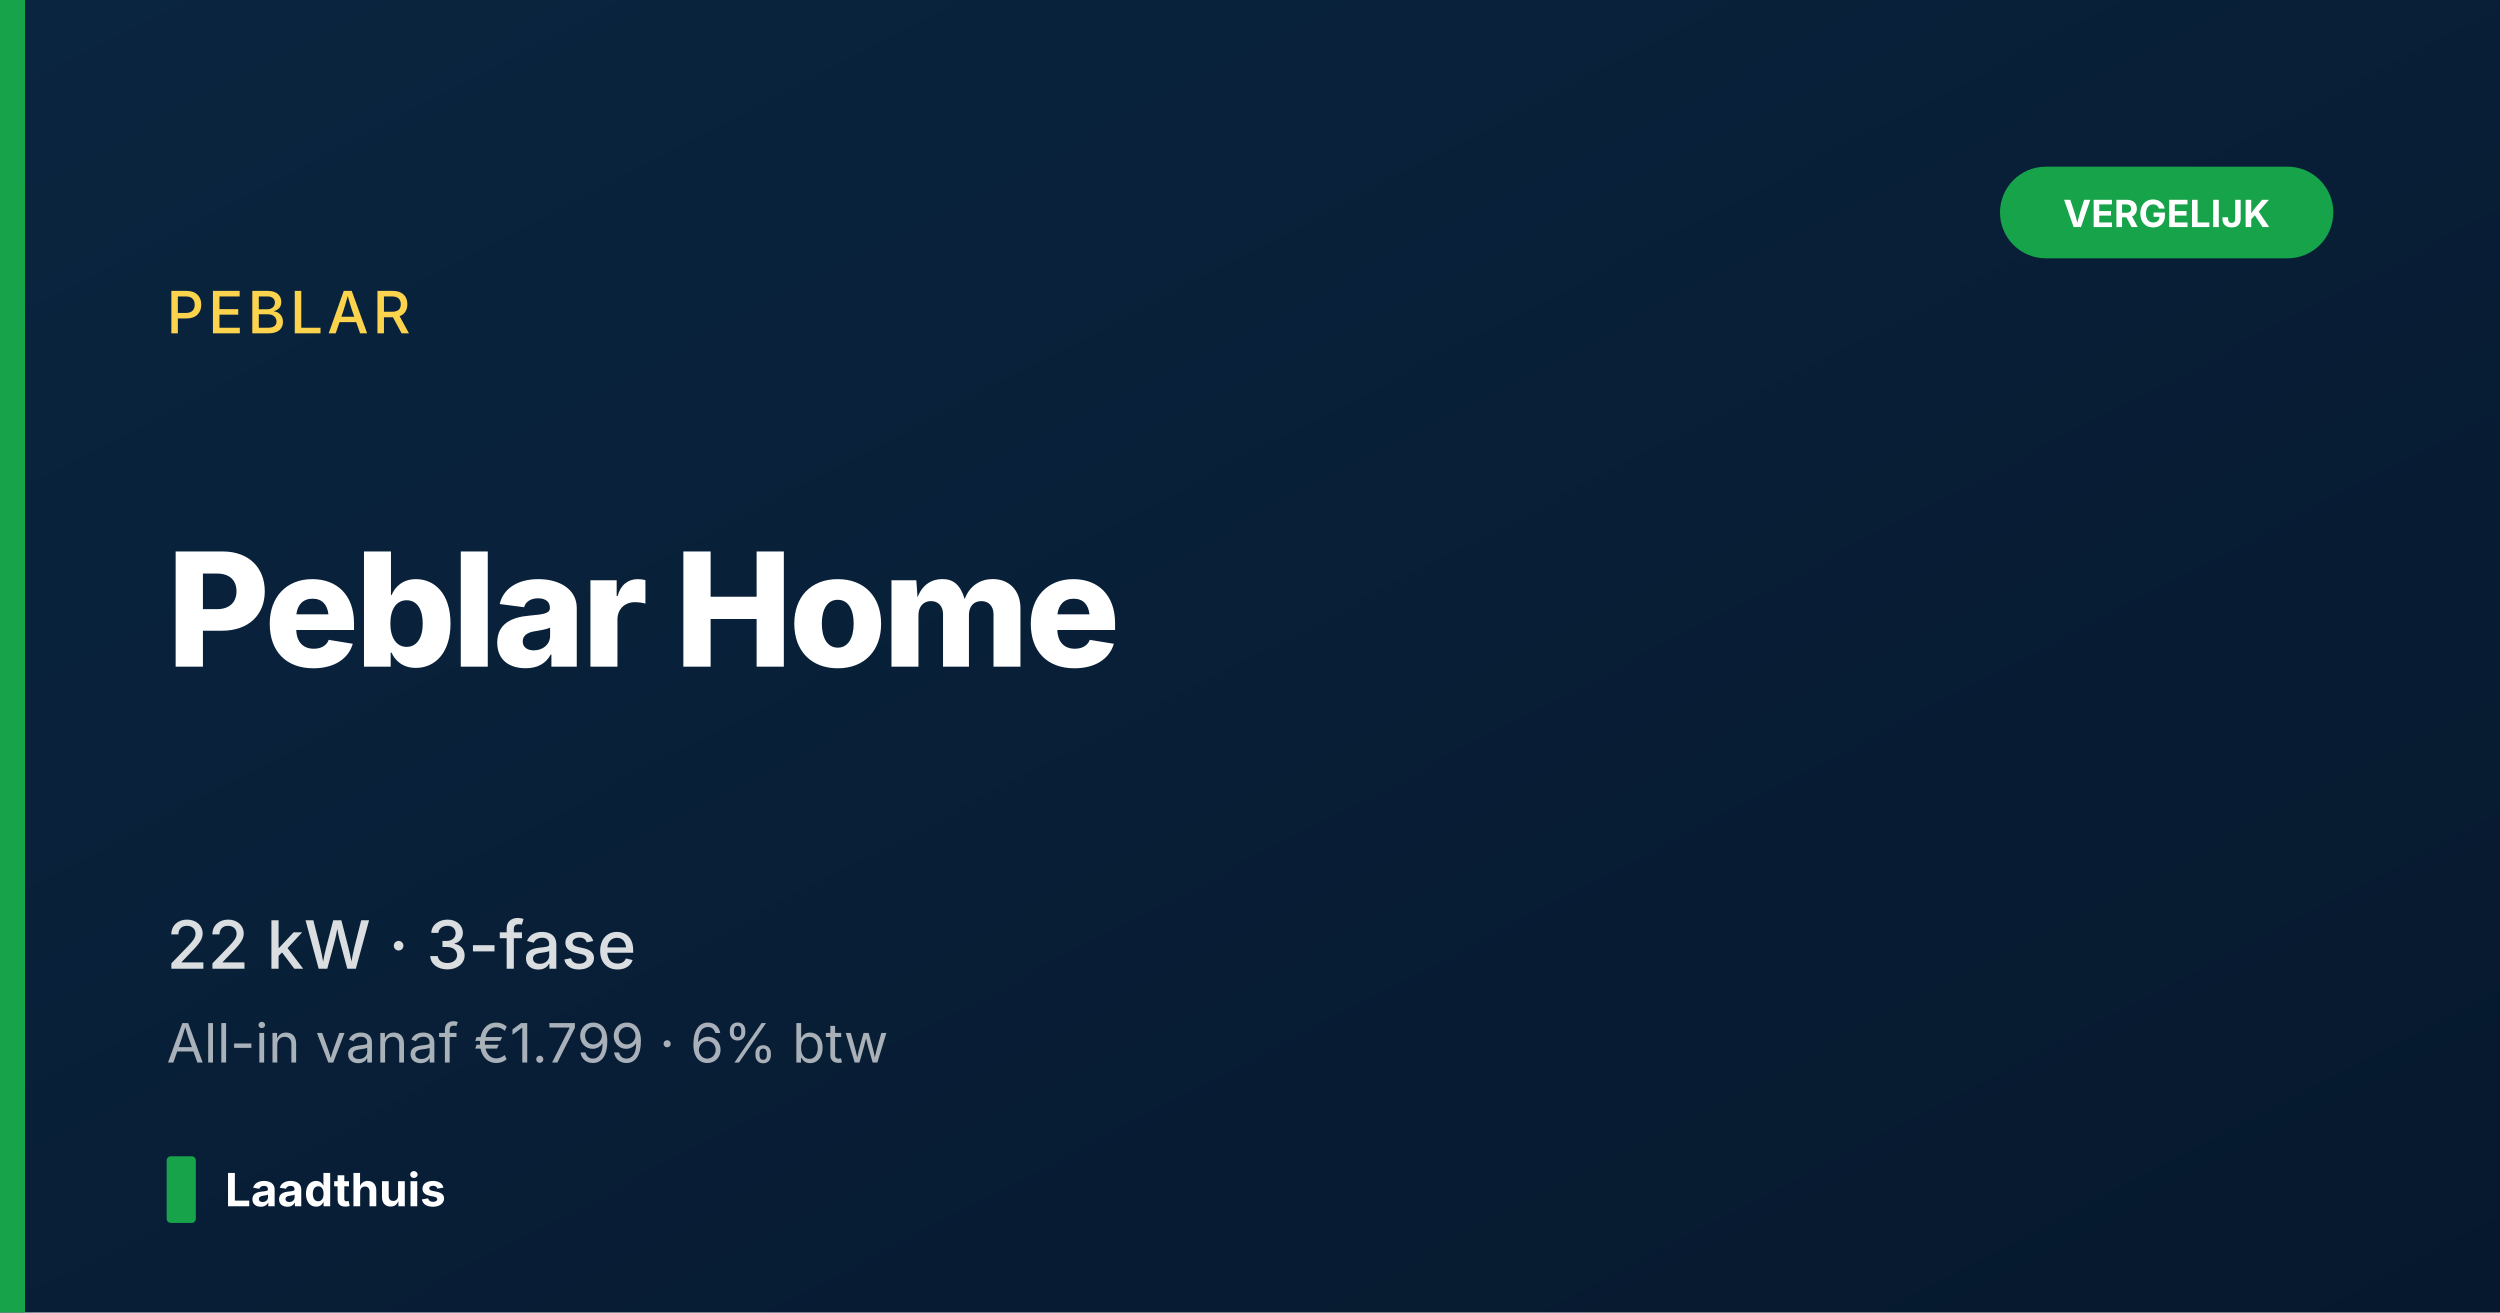
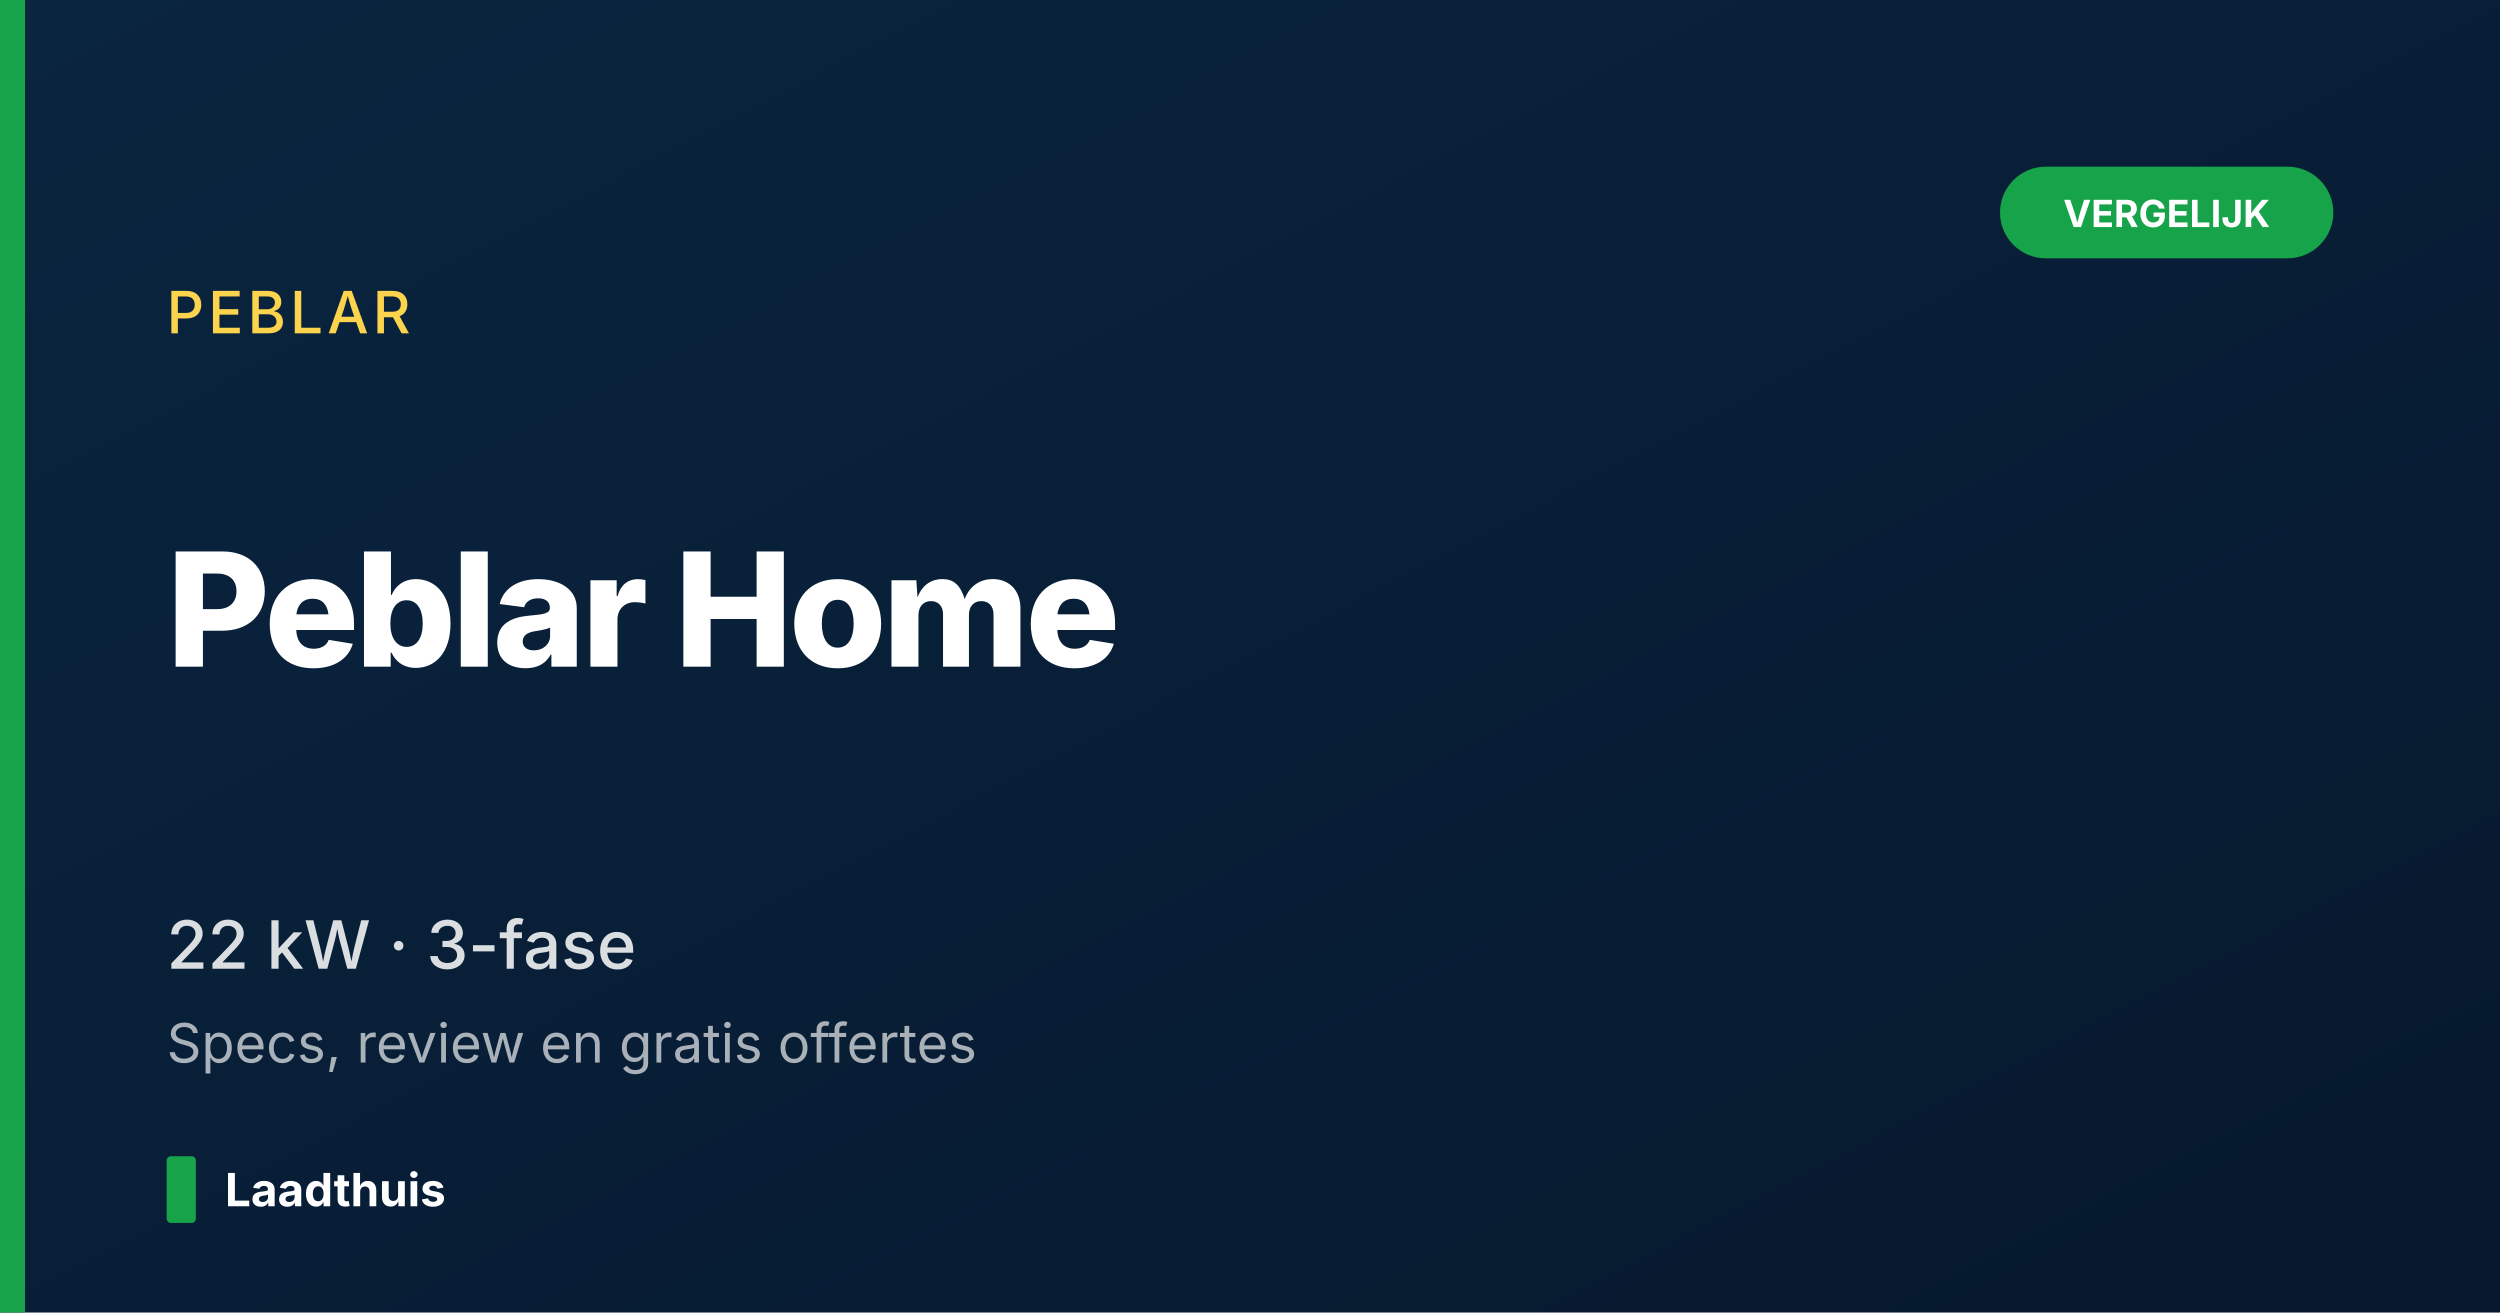
<svg xmlns="http://www.w3.org/2000/svg" width="1200" height="630" viewBox="0 0 1200 630">
  <defs>
    <linearGradient id="bg" x1="0" y1="0" x2="1" y2="1">
      <stop offset="0%" stop-color="#0A2540" />
      <stop offset="100%" stop-color="#06182d" />
    </linearGradient>
  </defs>
  <rect width="1200" height="630" fill="url(#bg)" />
  <rect x="0" y="0" width="12" height="630" fill="#16A34A" />
  <g font-family="Inter, system-ui, -apple-system, sans-serif" fill="white">
    <text x="80" y="160" font-size="28" font-weight="500" fill="#FCD34D" letter-spacing="2">PEBLAR</text>
    <text x="80" y="320" font-size="76" font-weight="800" letter-spacing="-2">
      <tspan x="80" dy="0">Peblar Home</tspan>
    </text>
    <text x="80" y="465" font-size="32" font-weight="500" opacity="0.85">22 kW · 3-fase</text>
-     <text x="80" y="510" font-size="26" font-weight="400" opacity="0.65">All-in vanaf €1.799 · 6% btw</text>
+     <text x="80" y="510" font-size="26" font-weight="400" opacity="0.65">Specs, review en gratis offertes</text>
  </g>
  <g transform="translate(80 555)">
    <rect width="14" height="32" rx="2" fill="#16A34A" />
    <text x="28" y="24" font-family="Inter, system-ui, -apple-system, sans-serif" font-size="22" font-weight="700" fill="white">Laadthuis</text>
  </g>
  <g transform="translate(960 80)">
    <rect width="160" height="44" rx="22" fill="#16A34A" />
    <text x="80" y="29" text-anchor="middle" font-family="Inter, system-ui, -apple-system, sans-serif" font-size="18" font-weight="700" fill="white">VERGELIJK</text>
  </g>
</svg>
